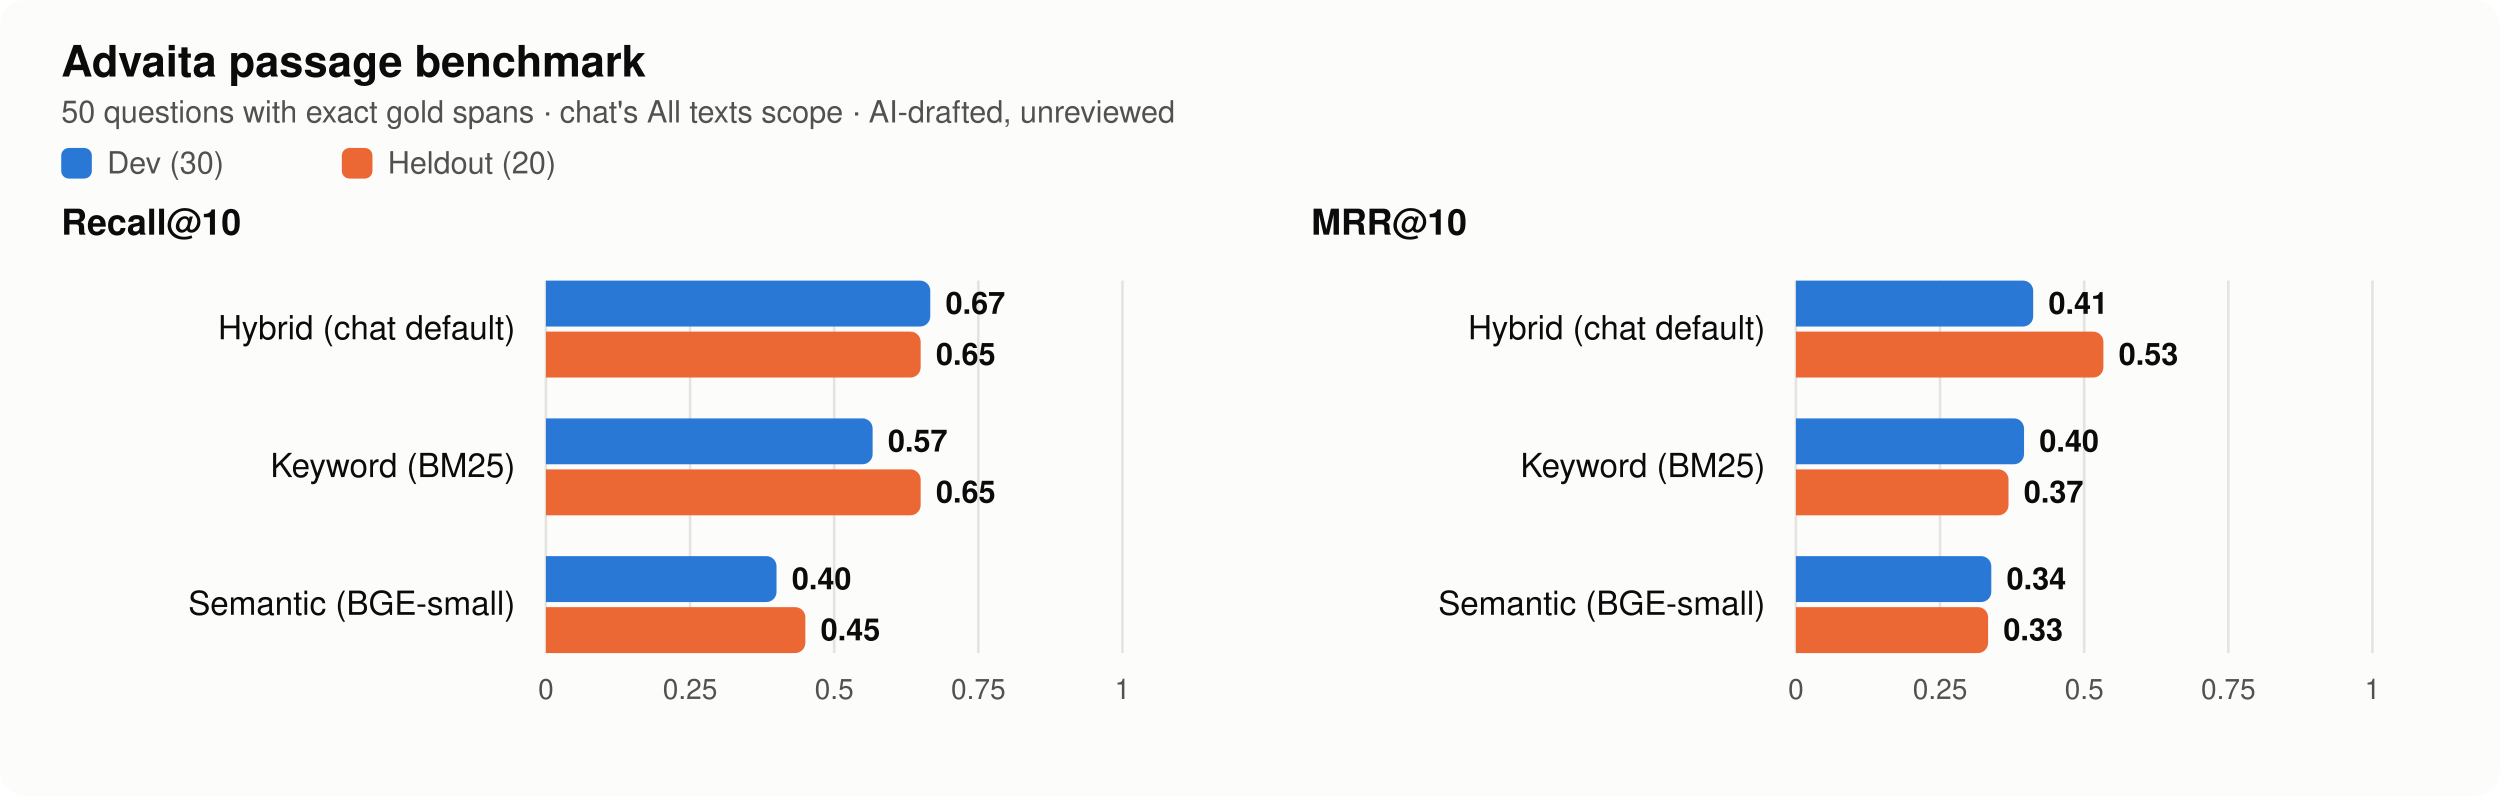
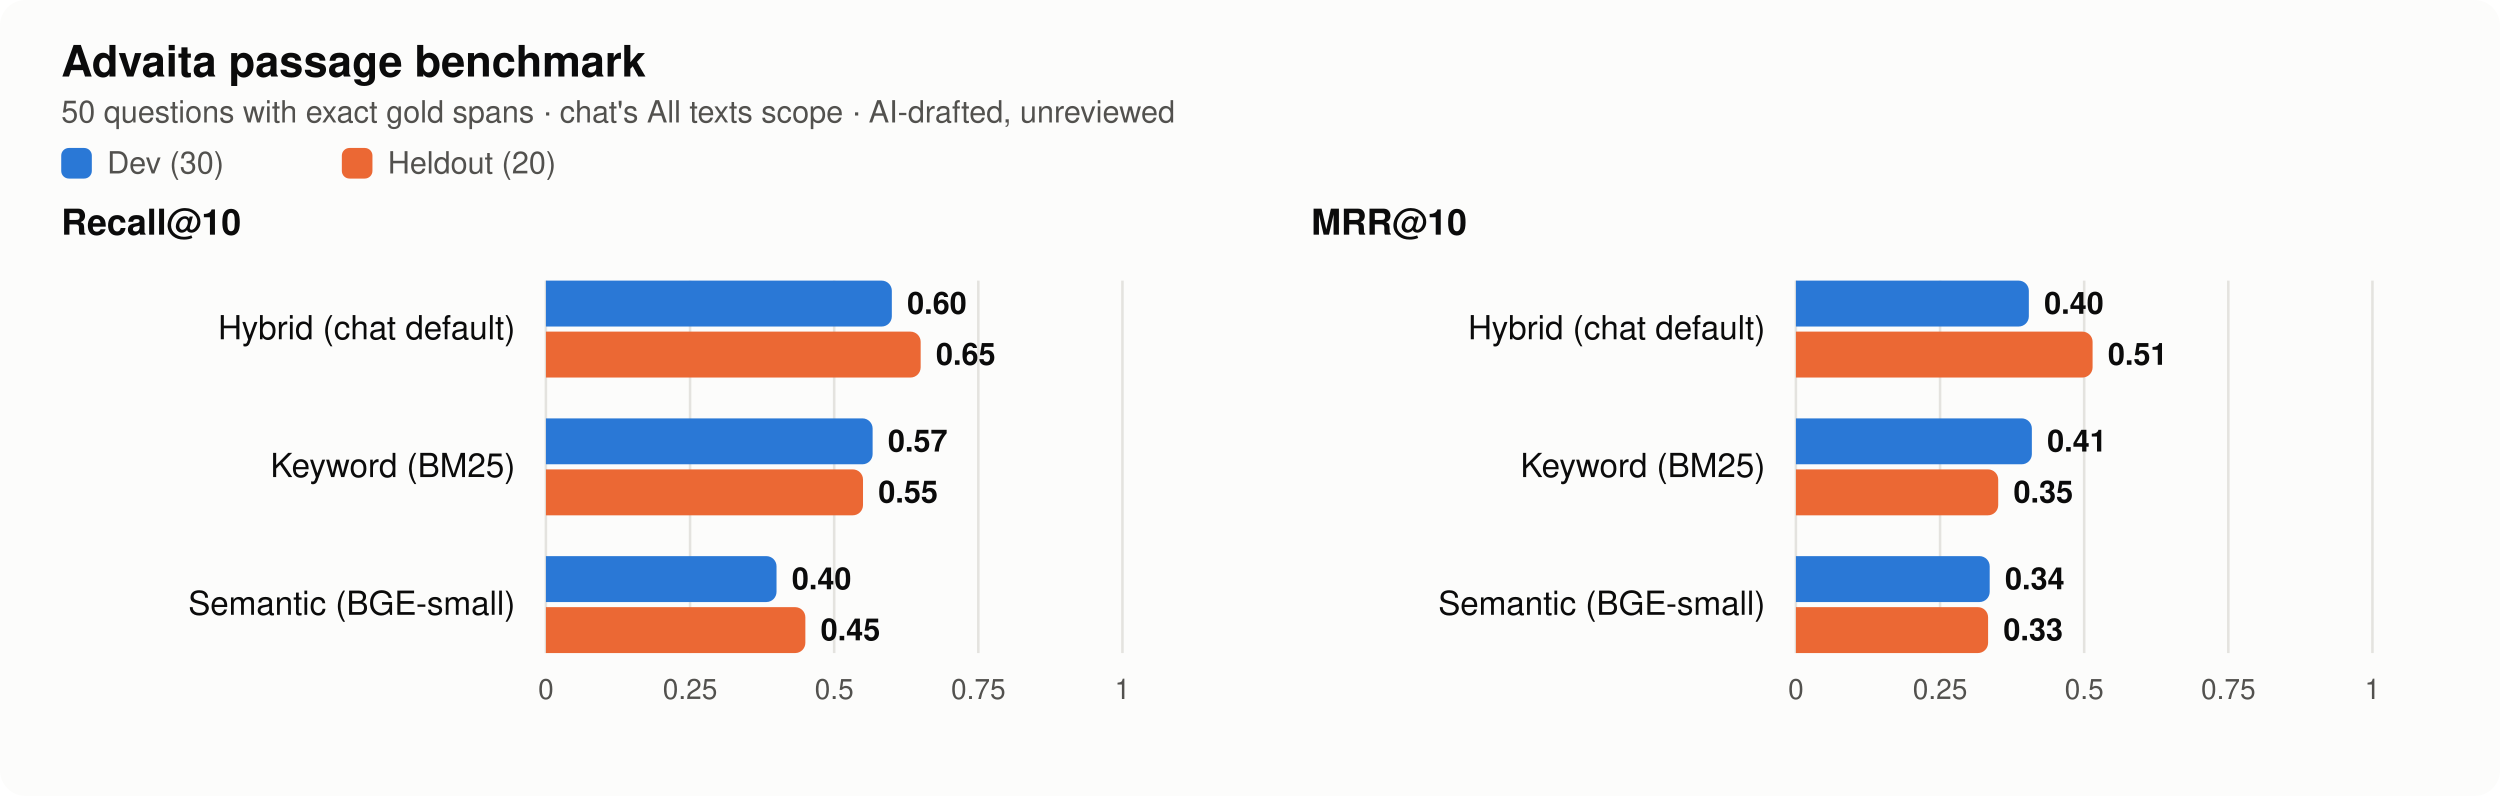
<svg xmlns="http://www.w3.org/2000/svg" width="980" height="312" viewBox="0 0 980 312" font-family="-apple-system, 'Segoe UI', Helvetica, Arial, sans-serif" role="img" aria-labelledby="t d">
  <rect width="980" height="312" rx="10" fill="#fcfcfb" />
  <text x="24" y="30" font-size="17" font-weight="700" fill="#0b0b0b">Advaita passage benchmark</text>
  <text x="24" y="48" font-size="12" fill="#52514e">50 questions with exact gold spans · chat's All texts scope · AI-drafted, unreviewed</text>
  <rect x="24" y="58" width="12" height="12" rx="3" fill="#2a78d6" />
  <text x="42" y="68" font-size="12" fill="#52514e">Dev (30)</text>
  <rect x="134" y="58" width="12" height="12" rx="3" fill="#eb6834" />
  <text x="152" y="68" font-size="12" fill="#52514e">Heldout (20)</text>
  <text x="24.0" y="92" font-size="14" font-weight="600" fill="#0b0b0b">Recall@10</text>
  <line x1="214.0" y1="110" x2="214.0" y2="256" stroke="#e4e3df" stroke-width="1" />
  <text x="214.0" y="274" font-size="11" text-anchor="middle" fill="#52514e">0</text>
  <line x1="270.5" y1="110" x2="270.5" y2="256" stroke="#e4e3df" stroke-width="1" />
  <text x="270.5" y="274" font-size="11" text-anchor="middle" fill="#52514e">0.25</text>
  <line x1="327.0" y1="110" x2="327.0" y2="256" stroke="#e4e3df" stroke-width="1" />
  <text x="327.0" y="274" font-size="11" text-anchor="middle" fill="#52514e">0.5</text>
  <line x1="383.5" y1="110" x2="383.5" y2="256" stroke="#e4e3df" stroke-width="1" />
  <text x="383.5" y="274" font-size="11" text-anchor="middle" fill="#52514e">0.75</text>
  <line x1="440.0" y1="110" x2="440.0" y2="256" stroke="#e4e3df" stroke-width="1" />
  <text x="440.0" y="274" font-size="11" text-anchor="middle" fill="#52514e">1</text>
  <text x="202.0" y="133.0" font-size="13" text-anchor="end" fill="#0b0b0b">Hybrid (chat default)</text>
-   <path d="M214.0,110 h146.667 a4,4 0 0 1 4,4 v10 a4,4 0 0 1 -4,4 h-146.667 z" fill="#2a78d6" />
-   <text x="370.667" y="123.0" font-size="12" font-weight="600" fill="#0b0b0b">0.67</text>
+   <path d="M214.0,110 h131.6 a4,4 0 0 1 4,4 v10 a4,4 0 0 1 -4,4 h-131.6 z" fill="#2a78d6" />
+   <text x="355.6" y="123.0" font-size="12" font-weight="600" fill="#0b0b0b">0.60</text>
  <path d="M214.0,130 h142.9 a4,4 0 0 1 4,4 v10 a4,4 0 0 1 -4,4 h-142.9 z" fill="#eb6834" />
  <text x="366.9" y="143.0" font-size="12" font-weight="600" fill="#0b0b0b">0.65</text>
  <text x="202.0" y="187.0" font-size="13" text-anchor="end" fill="#0b0b0b">Keyword (BM25)</text>
  <path d="M214.0,164 h124.067 a4,4 0 0 1 4,4 v10 a4,4 0 0 1 -4,4 h-124.067 z" fill="#2a78d6" />
  <text x="348.067" y="177.0" font-size="12" font-weight="600" fill="#0b0b0b">0.57</text>
-   <path d="M214.0,184 h142.9 a4,4 0 0 1 4,4 v10 a4,4 0 0 1 -4,4 h-142.9 z" fill="#eb6834" />
-   <text x="366.9" y="197.0" font-size="12" font-weight="600" fill="#0b0b0b">0.65</text>
+   <path d="M214.0,184 h120.3 a4,4 0 0 1 4,4 v10 a4,4 0 0 1 -4,4 h-120.3 z" fill="#eb6834" />
+   <text x="344.3" y="197.0" font-size="12" font-weight="600" fill="#0b0b0b">0.55</text>
  <text x="202.0" y="241.0" font-size="13" text-anchor="end" fill="#0b0b0b">Semantic (BGE-small)</text>
  <path d="M214.0,218 h86.4 a4,4 0 0 1 4,4 v10 a4,4 0 0 1 -4,4 h-86.4 z" fill="#2a78d6" />
  <text x="310.4" y="231.0" font-size="12" font-weight="600" fill="#0b0b0b">0.40</text>
  <path d="M214.0,238 h97.7 a4,4 0 0 1 4,4 v10 a4,4 0 0 1 -4,4 h-97.7 z" fill="#eb6834" />
  <text x="321.7" y="251.0" font-size="12" font-weight="600" fill="#0b0b0b">0.45</text>
  <text x="514.0" y="92" font-size="14" font-weight="600" fill="#0b0b0b">MRR@10</text>
  <line x1="704.0" y1="110" x2="704.0" y2="256" stroke="#e4e3df" stroke-width="1" />
  <text x="704.0" y="274" font-size="11" text-anchor="middle" fill="#52514e">0</text>
  <line x1="760.5" y1="110" x2="760.5" y2="256" stroke="#e4e3df" stroke-width="1" />
  <text x="760.5" y="274" font-size="11" text-anchor="middle" fill="#52514e">0.25</text>
  <line x1="817.0" y1="110" x2="817.0" y2="256" stroke="#e4e3df" stroke-width="1" />
  <text x="817.0" y="274" font-size="11" text-anchor="middle" fill="#52514e">0.5</text>
  <line x1="873.5" y1="110" x2="873.5" y2="256" stroke="#e4e3df" stroke-width="1" />
  <text x="873.5" y="274" font-size="11" text-anchor="middle" fill="#52514e">0.75</text>
  <line x1="930.0" y1="110" x2="930.0" y2="256" stroke="#e4e3df" stroke-width="1" />
  <text x="930.0" y="274" font-size="11" text-anchor="middle" fill="#52514e">1</text>
  <text x="692.0" y="133.0" font-size="13" text-anchor="end" fill="#0b0b0b">Hybrid (chat default)</text>
-   <path d="M704.0,110 h89.013 a4,4 0 0 1 4,4 v10 a4,4 0 0 1 -4,4 h-89.013 z" fill="#2a78d6" />
-   <text x="803.013" y="123.0" font-size="12" font-weight="600" fill="#0b0b0b">0.41</text>
-   <path d="M704.0,130 h116.533 a4,4 0 0 1 4,4 v10 a4,4 0 0 1 -4,4 h-116.533 z" fill="#eb6834" />
-   <text x="830.533" y="143.0" font-size="12" font-weight="600" fill="#0b0b0b">0.53</text>
+   <path d="M704.0,110 h87.309 a4,4 0 0 1 4,4 v10 a4,4 0 0 1 -4,4 h-87.309 z" fill="#2a78d6" />
+   <text x="801.309" y="123.0" font-size="12" font-weight="600" fill="#0b0b0b">0.40</text>
+   <path d="M704.0,130 h112.296 a4,4 0 0 1 4,4 v10 a4,4 0 0 1 -4,4 h-112.296 z" fill="#eb6834" />
+   <text x="826.296" y="143.0" font-size="12" font-weight="600" fill="#0b0b0b">0.51</text>
  <text x="692.0" y="187.0" font-size="13" text-anchor="end" fill="#0b0b0b">Keyword (BM25)</text>
-   <path d="M704.0,164 h85.425 a4,4 0 0 1 4,4 v10 a4,4 0 0 1 -4,4 h-85.425 z" fill="#2a78d6" />
-   <text x="799.425" y="177.0" font-size="12" font-weight="600" fill="#0b0b0b">0.40</text>
-   <path d="M704.0,184 h79.338 a4,4 0 0 1 4,4 v10 a4,4 0 0 1 -4,4 h-79.338 z" fill="#eb6834" />
-   <text x="793.337" y="197.0" font-size="12" font-weight="600" fill="#0b0b0b">0.37</text>
+   <path d="M704.0,164 h88.49 a4,4 0 0 1 4,4 v10 a4,4 0 0 1 -4,4 h-88.49 z" fill="#2a78d6" />
+   <text x="802.49" y="177.0" font-size="12" font-weight="600" fill="#0b0b0b">0.41</text>
+   <path d="M704.0,184 h75.302 a4,4 0 0 1 4,4 v10 a4,4 0 0 1 -4,4 h-75.302 z" fill="#eb6834" />
+   <text x="789.302" y="197.0" font-size="12" font-weight="600" fill="#0b0b0b">0.35</text>
  <text x="692.0" y="241.0" font-size="13" text-anchor="end" fill="#0b0b0b">Semantic (BGE-small)</text>
-   <path d="M704.0,218 h72.589 a4,4 0 0 1 4,4 v10 a4,4 0 0 1 -4,4 h-72.589 z" fill="#2a78d6" />
-   <text x="786.589" y="231.0" font-size="12" font-weight="600" fill="#0b0b0b">0.34</text>
+   <path d="M704.0,218 h71.961 a4,4 0 0 1 4,4 v10 a4,4 0 0 1 -4,4 h-71.961 z" fill="#2a78d6" />
+   <text x="785.961" y="231.0" font-size="12" font-weight="600" fill="#0b0b0b">0.34</text>
  <path d="M704.0,238 h71.333 a4,4 0 0 1 4,4 v10 a4,4 0 0 1 -4,4 h-71.333 z" fill="#eb6834" />
  <text x="785.333" y="251.0" font-size="12" font-weight="600" fill="#0b0b0b">0.33</text>
</svg>
